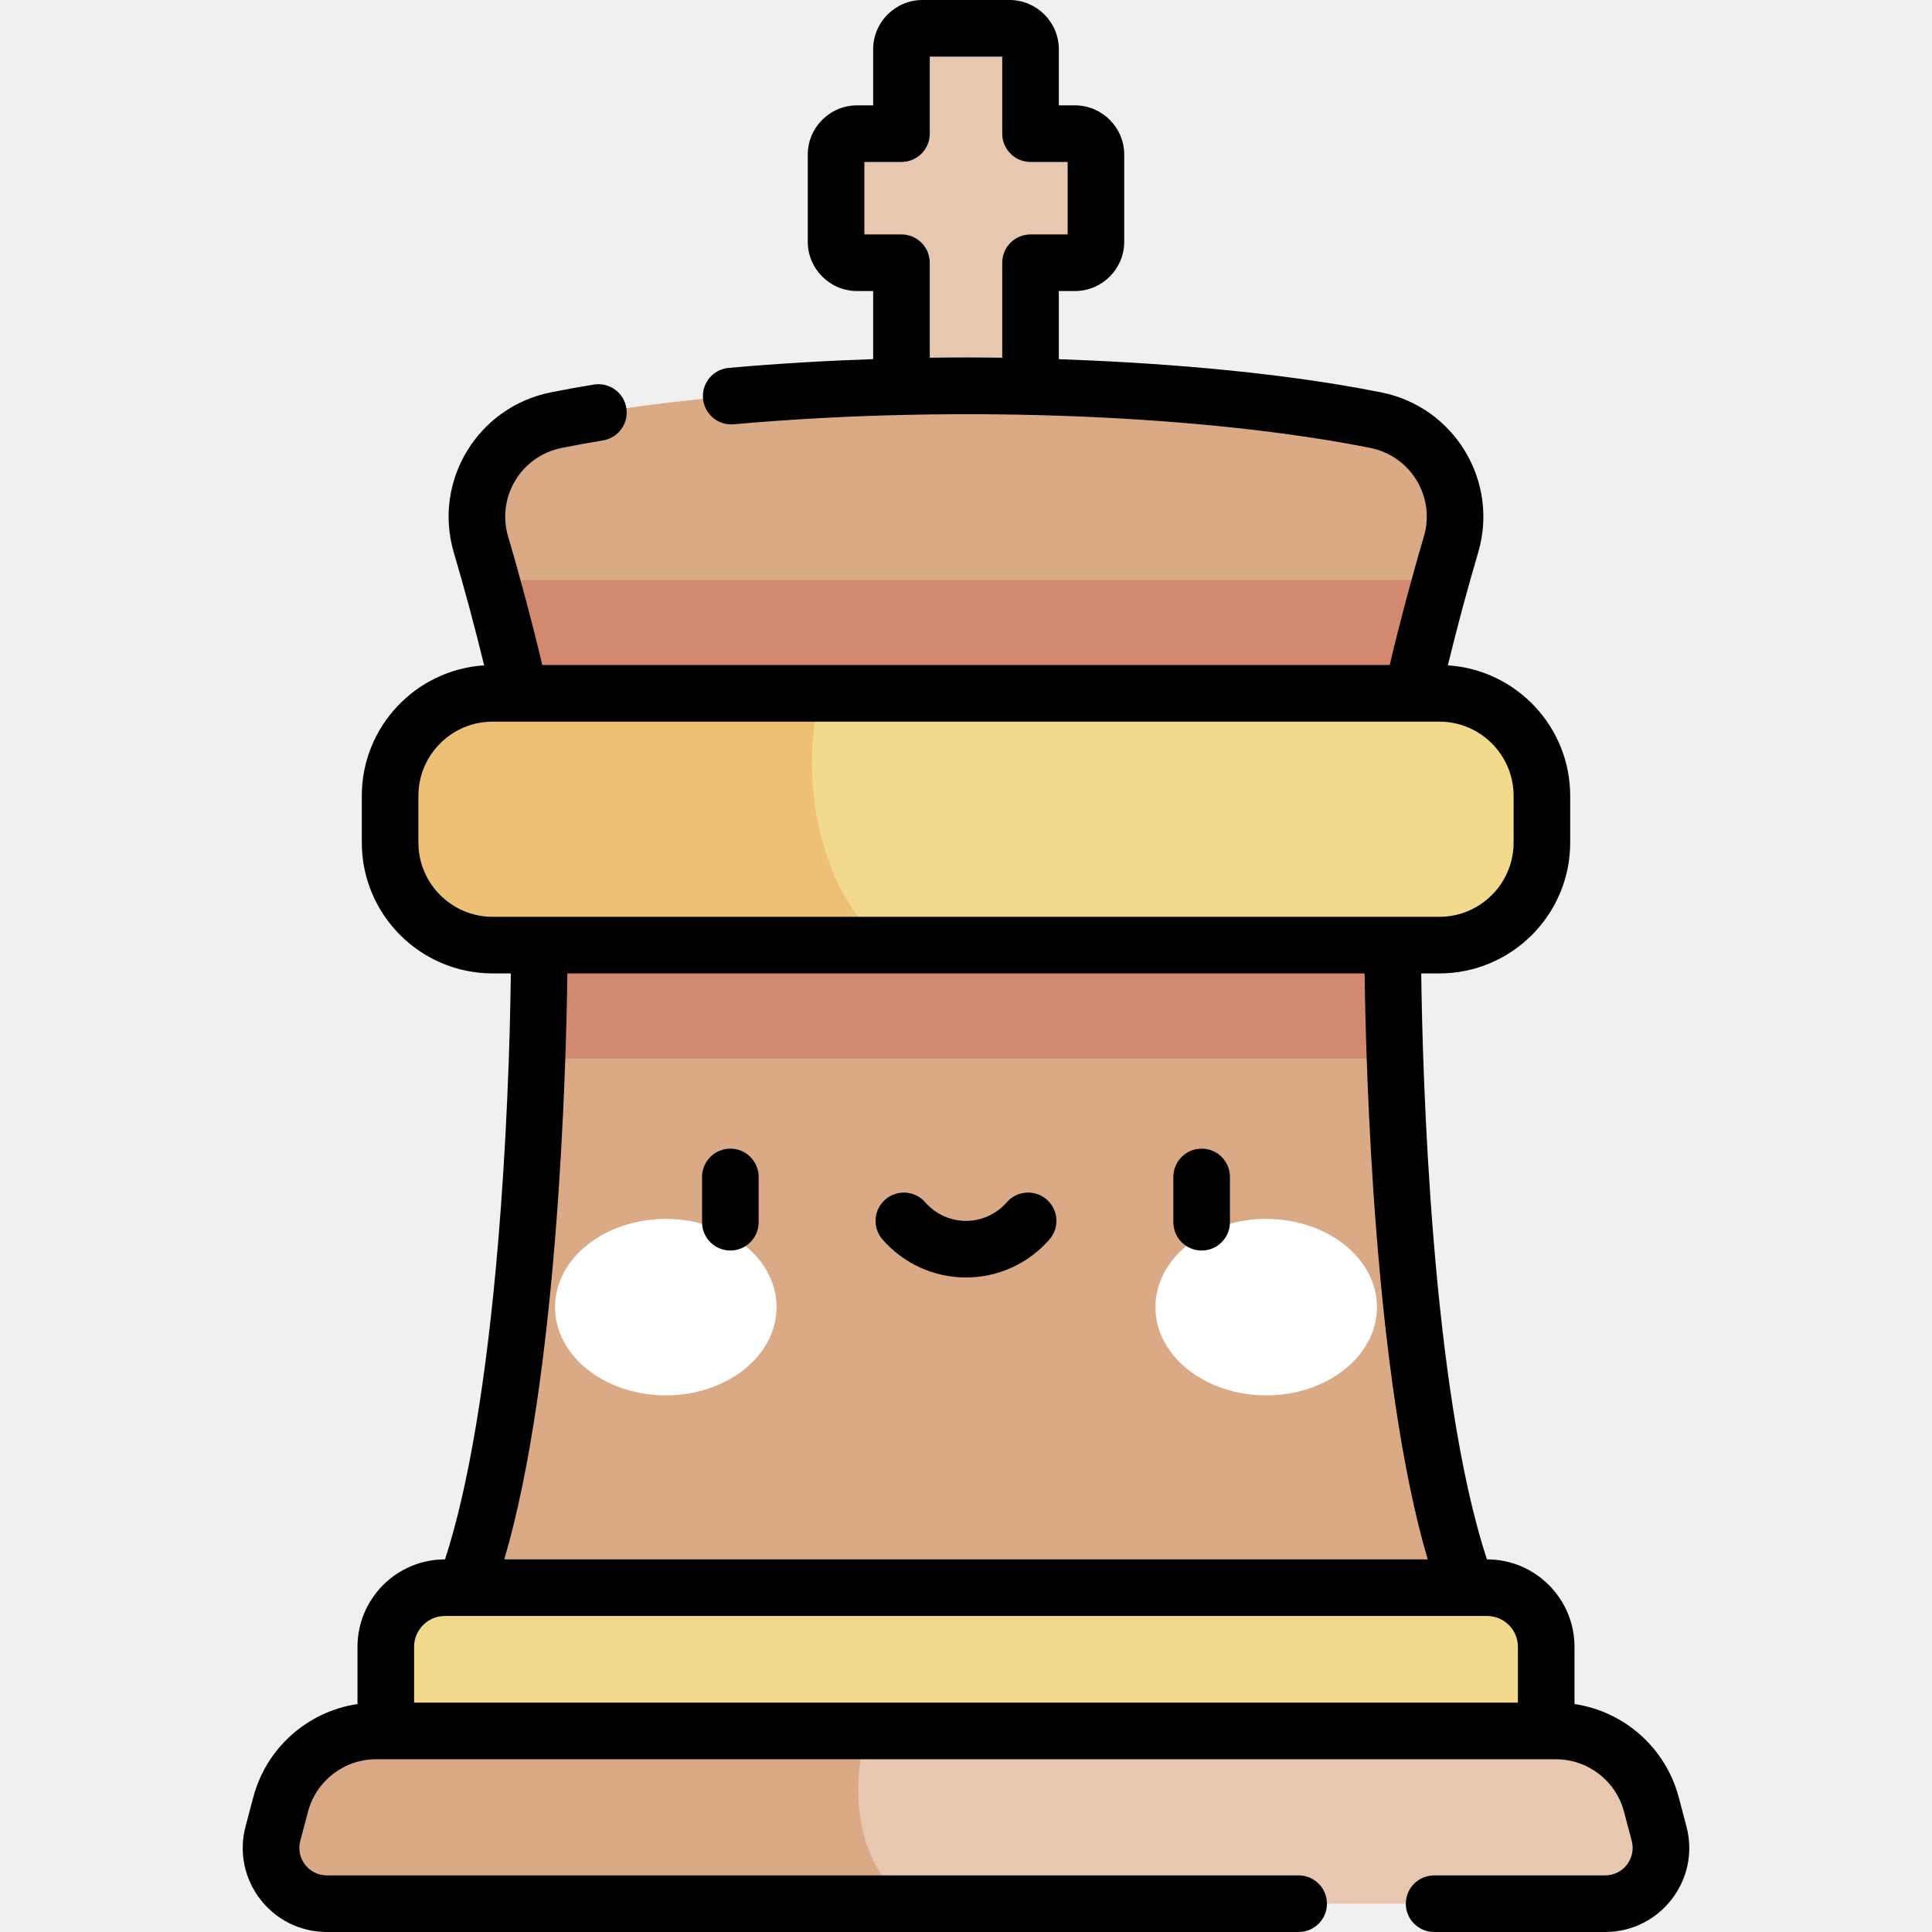
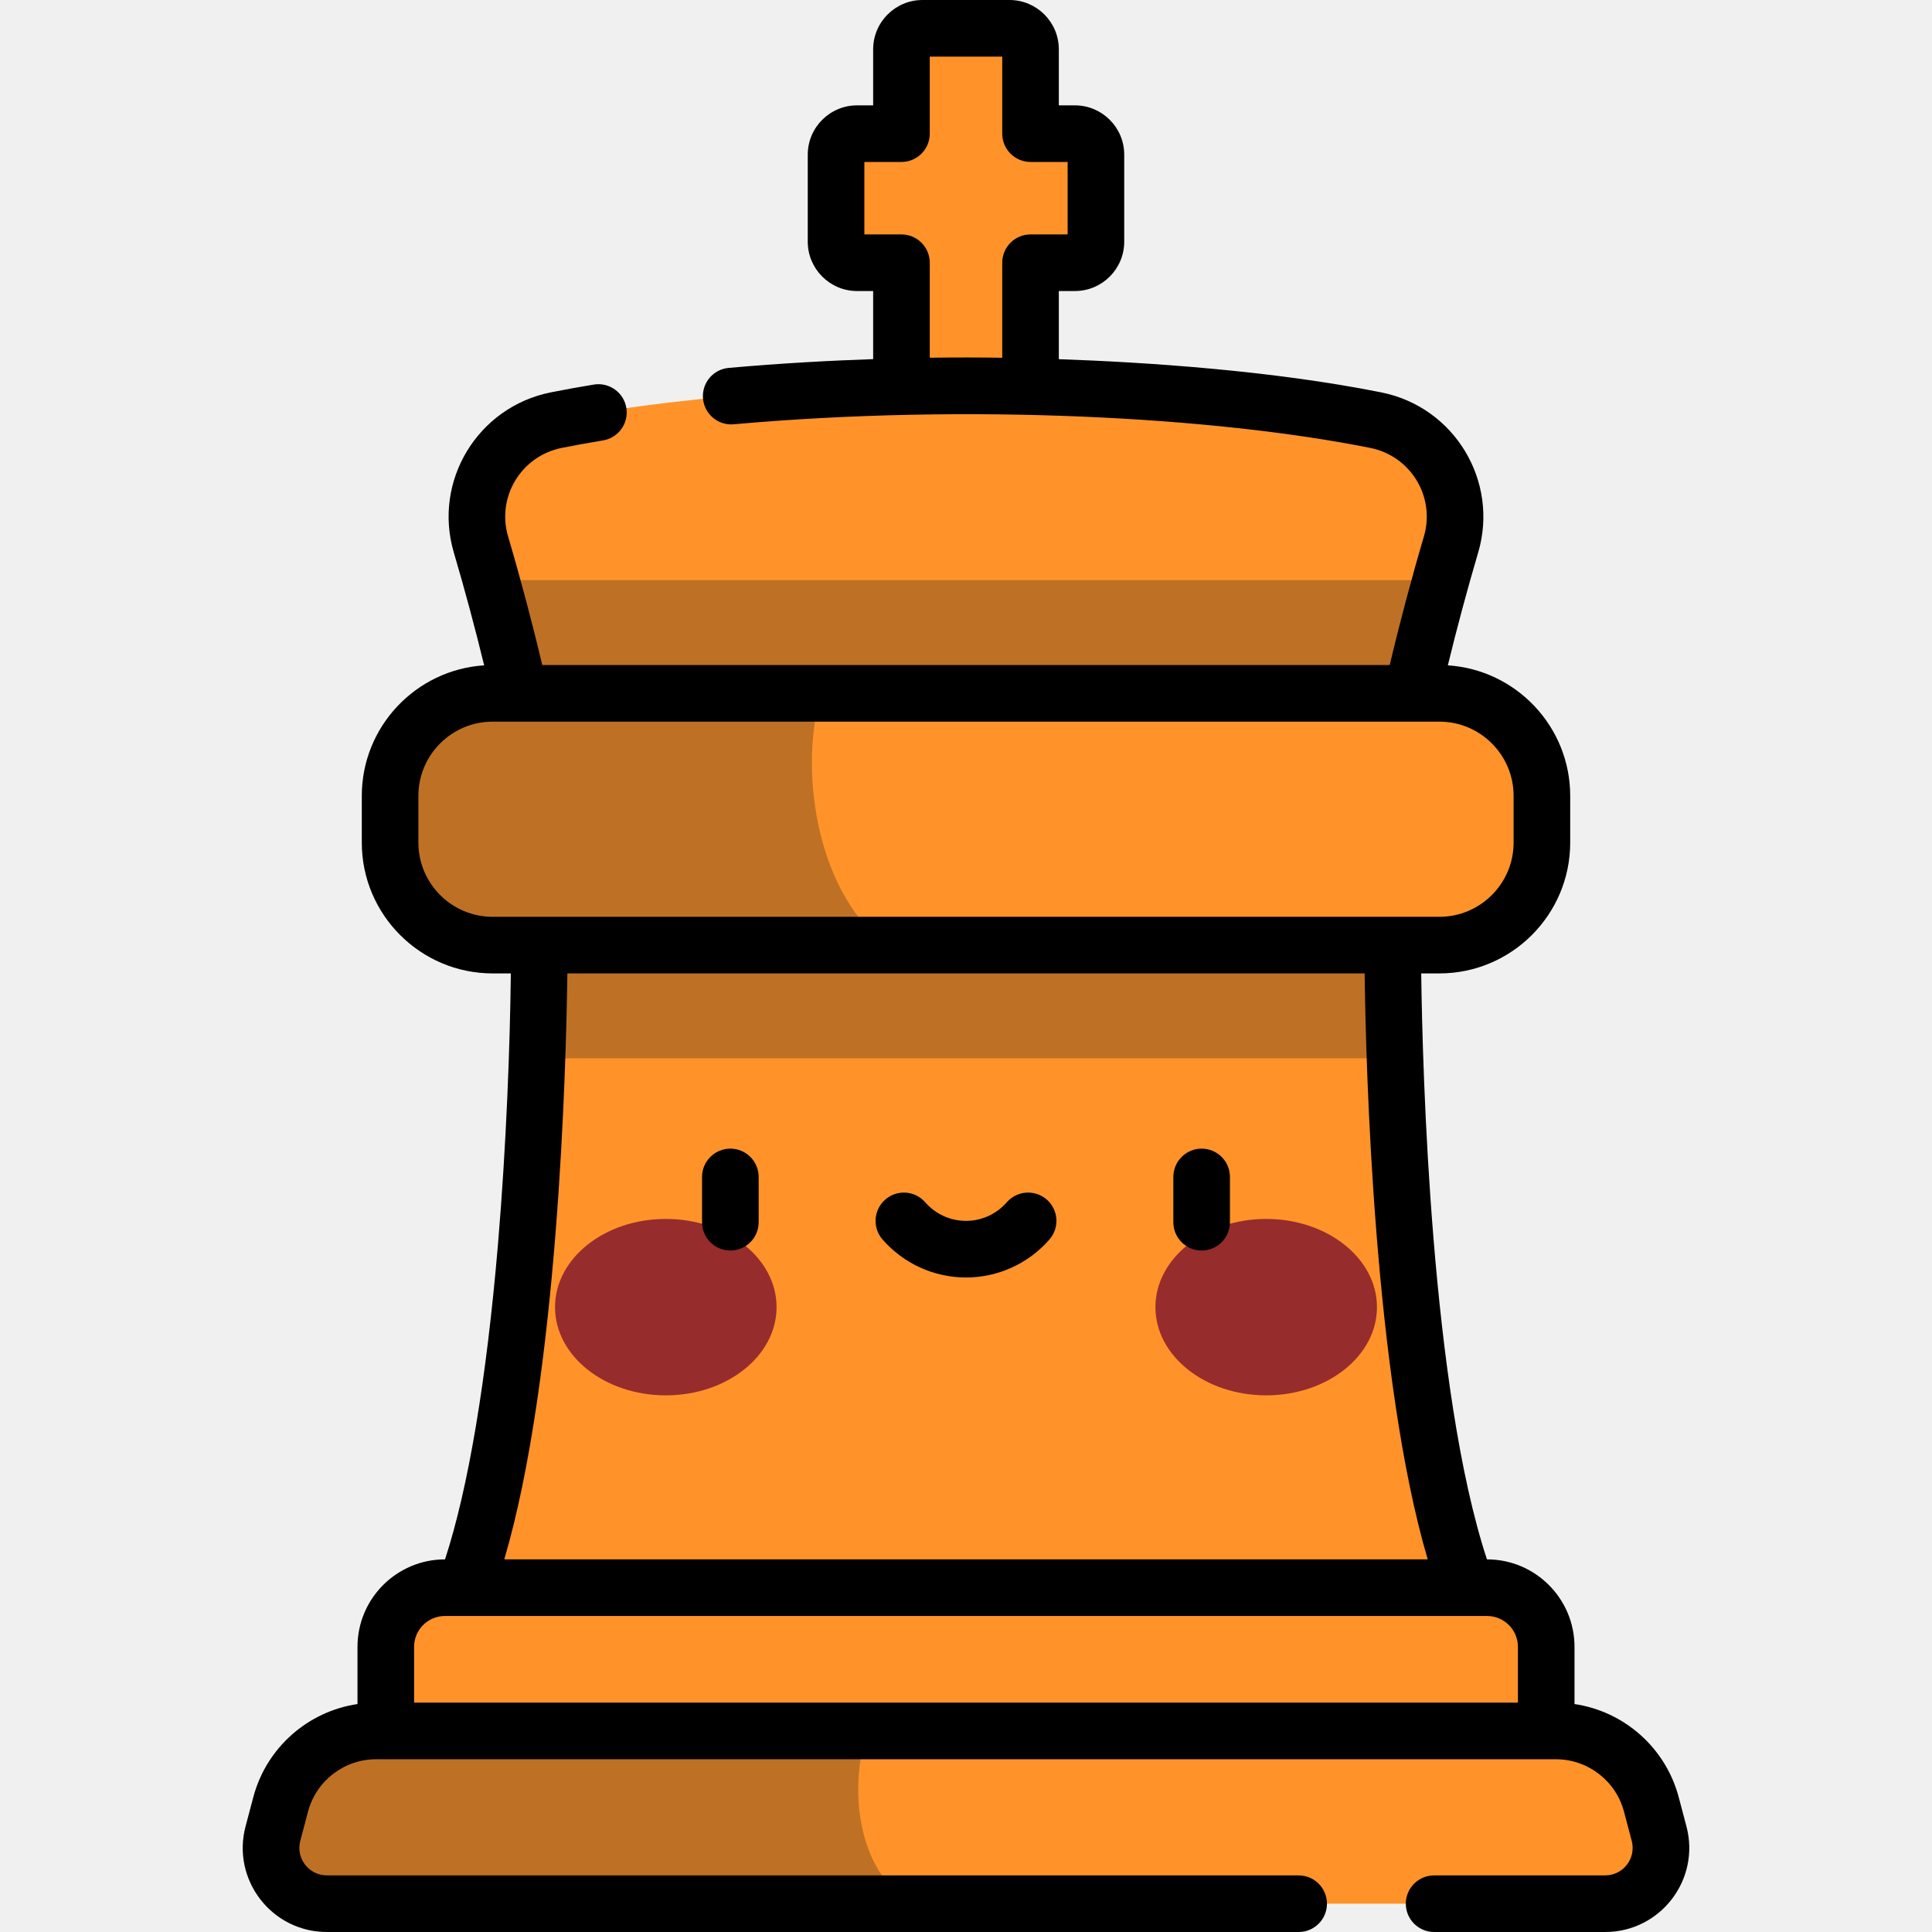
<svg xmlns="http://www.w3.org/2000/svg" id="Capa_1" enable-background="new 0 0 512 512" height="512" viewBox="0 0 512 512" width="512">
+   <style>
+         .king-dark-main {
+             fill: #FF9329;
+         }
+ 
+         .king-dark-main-shadow {
+             fill: #be7124;
+         }
+ 
+         .king-dark-blush {
+             fill: #962c2c
+         }
+     </style>
  <g>
-     <path d="m388.743 420.751c-16.951-45.134-19.663-139.27-19.663-170.286h-226.16c0 31.016-2.712 125.152-19.663 170.286z" fill="#daa985" />
-     <path d="m284.865 35.421h-11.762v-22.351c0-3.076-2.494-5.57-5.57-5.57h-23.066c-3.076 0-5.57 2.494-5.57 5.57v22.351h-11.762c-3.076 0-5.57 2.494-5.57 5.57v23.066c0 3.076 2.494 5.57 5.57 5.57h11.762v36.561h34.206v-36.561h11.762c3.076 0 5.57-2.494 5.57-5.57v-23.067c-.001-3.076-2.494-5.569-5.57-5.569z" fill="#e7c7af" />
-     <path d="m137.723 183.742h236.554c2.459-11.193 6.38-26.319 10.255-39.408 4.362-14.734-4.881-29.982-19.95-32.993-38.531-7.698-85.417-9.11-108.583-9.11s-70.052 1.412-108.583 9.11c-15.068 3.011-24.312 18.259-19.95 32.993 3.877 13.089 7.798 28.215 10.257 39.408z" fill="#daa985" />
-     <path d="m369.649 280.465c-.426-12.421-.569-22.878-.569-30h-226.16c0 7.122-.144 17.579-.569 30z" fill="#d2896f" />
-     <path d="m374.277 183.742c1.886-8.584 4.632-19.48 7.558-30h-251.67c2.926 10.52 5.672 21.416 7.558 30z" fill="#d2896f" />
-     <path d="m381.449 250.465h-250.899c-15.007 0-27.173-12.165-27.173-27.173v-12.378c0-15.007 12.166-27.173 27.173-27.173h250.899c15.007 0 27.173 12.166 27.173 27.173v12.378c0 15.007-12.166 27.173-27.173 27.173z" fill="#f2d98d" />
-     <path d="m130.55 183.742c-15.007 0-27.173 12.166-27.173 27.173v12.378c0 15.007 12.166 27.173 27.173 27.173h104.094c-19.399-15.658-22.643-48.625-16.971-66.723h-87.123z" fill="#eec076" />
-     <path d="m409.761 458.721h-307.522v-22.294c0-8.658 7.019-15.677 15.677-15.677h276.169c8.658 0 15.677 7.019 15.677 15.677v22.294z" fill="#f2d98d" />
-     <path d="m412.335 458.721h-312.67c-11.868 0-22.248 7.988-25.288 19.46l-2.05 7.736c-2.487 9.386 4.59 18.583 14.3 18.583h338.744c9.71 0 16.787-9.196 14.3-18.583l-2.05-7.736c-3.038-11.471-13.419-19.46-25.286-19.46z" fill="#e7c7af" />
+     <path d="m388.743 420.751c-16.951-45.134-19.663-139.27-19.663-170.286h-226.16c0 31.016-2.712 125.152-19.663 170.286z" class="king-dark-main" />
+     <path d="m284.865 35.421h-11.762v-22.351c0-3.076-2.494-5.57-5.57-5.57h-23.066c-3.076 0-5.57 2.494-5.57 5.57v22.351h-11.762c-3.076 0-5.57 2.494-5.57 5.57v23.066c0 3.076 2.494 5.57 5.57 5.57h11.762v36.561h34.206v-36.561h11.762c3.076 0 5.57-2.494 5.57-5.57v-23.067c-.001-3.076-2.494-5.569-5.57-5.569z" class="king-dark-main" />
+     <path d="m137.723 183.742h236.554c2.459-11.193 6.38-26.319 10.255-39.408 4.362-14.734-4.881-29.982-19.95-32.993-38.531-7.698-85.417-9.11-108.583-9.11s-70.052 1.412-108.583 9.11c-15.068 3.011-24.312 18.259-19.95 32.993 3.877 13.089 7.798 28.215 10.257 39.408z" class="king-dark-main" />
+     <path d="m369.649 280.465c-.426-12.421-.569-22.878-.569-30h-226.16c0 7.122-.144 17.579-.569 30z" class="king-dark-main-shadow" />
+     <path d="m374.277 183.742c1.886-8.584 4.632-19.48 7.558-30h-251.67c2.926 10.52 5.672 21.416 7.558 30z" class="king-dark-main-shadow" />
+     <path d="m381.449 250.465h-250.899c-15.007 0-27.173-12.165-27.173-27.173v-12.378c0-15.007 12.166-27.173 27.173-27.173h250.899c15.007 0 27.173 12.166 27.173 27.173v12.378c0 15.007-12.166 27.173-27.173 27.173z" class="king-dark-main" />
+     <path d="m130.55 183.742c-15.007 0-27.173 12.166-27.173 27.173v12.378c0 15.007 12.166 27.173 27.173 27.173h104.094c-19.399-15.658-22.643-48.625-16.971-66.723h-87.123z" class="king-dark-main-shadow" />
+     <path d="m409.761 458.721h-307.522v-22.294c0-8.658 7.019-15.677 15.677-15.677h276.169c8.658 0 15.677 7.019 15.677 15.677v22.294z" class="king-dark-main" />
+     <path d="m412.335 458.721h-312.67c-11.868 0-22.248 7.988-25.288 19.46l-2.05 7.736c-2.487 9.386 4.59 18.583 14.3 18.583h338.744c9.71 0 16.787-9.196 14.3-18.583l-2.05-7.736c-3.038-11.471-13.419-19.46-25.286-19.46z" class="king-dark-main" />
    <g>
-       <g fill="#fff">
+       <g class="king-dark-blush">
        <ellipse cx="176.443" cy="346.406" rx="29.355" ry="23.377" />
        <ellipse cx="335.556" cy="346.406" rx="29.355" ry="23.377" />
      </g>
    </g>
-     <path d="m229.851 458.721h-130.186c-11.868 0-22.248 7.988-25.288 19.46l-2.05 7.736c-2.487 9.386 4.59 18.583 14.3 18.583h154.766c-14.25-8.965-16.544-30.525-11.542-45.779z" fill="#daa985" />
+     <path d="m229.851 458.721h-130.186c-11.868 0-22.248 7.988-25.288 19.46l-2.05 7.736c-2.487 9.386 4.59 18.583 14.3 18.583h154.766c-14.25-8.965-16.544-30.525-11.542-45.779z" class="king-dark-main-shadow" />
    <path d="m318.449 304.402c-4.142 0-7.5 3.358-7.5 7.5v12c0 4.142 3.358 7.5 7.5 7.5s7.5-3.358 7.5-7.5v-12c0-4.142-3.358-7.5-7.5-7.5zm128.473 179.595-2.05-7.735c-3.479-13.13-14.474-22.727-27.611-24.671v-15.163c0-12.78-10.397-23.177-23.177-23.177h-.028c-14.848-45.126-17.083-129.546-17.418-155.286h4.81c19.119 0 34.673-15.554 34.673-34.672v-12.378c0-18.363-14.352-33.429-32.427-34.592 2.309-9.527 5.197-20.298 8.028-29.861 5.585-18.865-6.208-38.587-25.672-42.476-29.089-5.812-62.344-7.994-85.449-8.799v-18.06h4.262c7.207 0 13.07-5.863 13.07-13.07v-23.066c0-7.207-5.863-13.07-13.07-13.07h-4.262v-14.851c0-7.207-5.863-13.07-13.07-13.07h-23.066c-7.206 0-13.07 5.863-13.07 13.07v14.85h-4.262c-7.207 0-13.07 5.863-13.07 13.07v23.066c0 7.207 5.863 13.07 13.07 13.07h4.262v18.045c-11.105.383-24.28 1.08-38.285 2.327-4.125.367-7.172 4.01-6.805 8.136.368 4.126 4.017 7.18 8.136 6.805 62.069-5.528 127.26-2.017 168.669 6.256 10.776 2.153 17.338 13.005 14.228 23.509-3.243 10.954-6.56 23.466-9.045 34.038h-224.588c-2.485-10.572-5.803-23.084-9.046-34.038-3.108-10.499 3.447-21.355 14.228-23.509 3.486-.696 7.159-1.362 10.915-1.979 4.087-.672 6.856-4.53 6.185-8.617-.672-4.087-4.535-6.853-8.617-6.185-3.925.645-7.768 1.342-11.422 2.072-19.315 3.859-31.3 23.465-25.671 42.476 2.831 9.563 5.719 20.333 8.028 29.861-18.075 1.162-32.426 16.228-32.426 34.592v12.378c0 19.119 15.554 34.672 34.673 34.672h4.825c-.208 18.722-1.179 45.422-3.404 71.716-3.05 36.042-7.881 64.744-14.037 83.57h-.019c-12.78 0-23.177 10.397-23.177 23.177v15.163c-13.138 1.944-24.133 11.541-27.611 24.67l-2.05 7.736c-3.749 14.145 6.905 28.003 21.549 28.003h257.53c4.142 0 7.5-3.358 7.5-7.5s-3.358-7.5-7.5-7.5h-257.53c-4.789 0-8.277-4.531-7.05-9.162l2.05-7.736c2.165-8.173 9.583-13.881 18.038-13.881h312.67c8.455 0 15.872 5.708 18.038 13.881l2.05 7.736c1.226 4.628-2.26 9.162-7.05 9.162h-45.317c-4.142 0-7.5 3.358-7.5 7.5s3.358 7.5 7.5 7.5h45.317c14.631 0 25.298-13.848 21.548-28.003zm-181.319-414.37v25.181c-6.402-.097-12.229-.106-19.206-.006v-25.175c0-4.142-3.358-7.5-7.5-7.5h-9.832v-19.207h9.832c4.142 0 7.5-3.358 7.5-7.5v-20.42h19.206v20.42c0 4.142 3.358 7.5 7.5 7.5h9.832v19.206h-9.832c-4.142 0-7.5 3.358-7.5 7.501zm-135.052 173.338c-10.848 0-19.673-8.825-19.673-19.672v-12.378c0-10.847 8.825-19.672 19.673-19.672h250.898c10.848 0 19.673 8.825 19.673 19.672v12.378c0 10.847-8.825 19.672-19.673 19.672zm19.809 15h211.279c.331 25.245 2.508 107.063 16.722 155.286h-244.723c14.214-48.222 16.391-130.041 16.722-155.286zm251.901 193.256h-292.522v-14.793c0-4.509 3.668-8.177 8.177-8.177 14.028 0 268.054.003 276.169 0 4.509 0 8.177 3.668 8.177 8.177v14.793zm-208.71-146.819c-4.142 0-7.5 3.358-7.5 7.5v12c0 4.142 3.358 7.5 7.5 7.5s7.5-3.358 7.5-7.5v-12c0-4.142-3.358-7.5-7.5-7.5zm83.841 13.49c-3.122-2.722-7.86-2.398-10.582.726-2.73 3.132-6.67 4.928-10.81 4.928-4.141 0-8.081-1.796-10.811-4.928-2.722-3.123-7.46-3.448-10.582-.726s-3.448 7.459-.726 10.582c5.579 6.401 13.641 10.073 22.118 10.073s16.539-3.671 22.118-10.073c2.723-3.123 2.397-7.861-.725-10.582z" />
  </g>
</svg>
